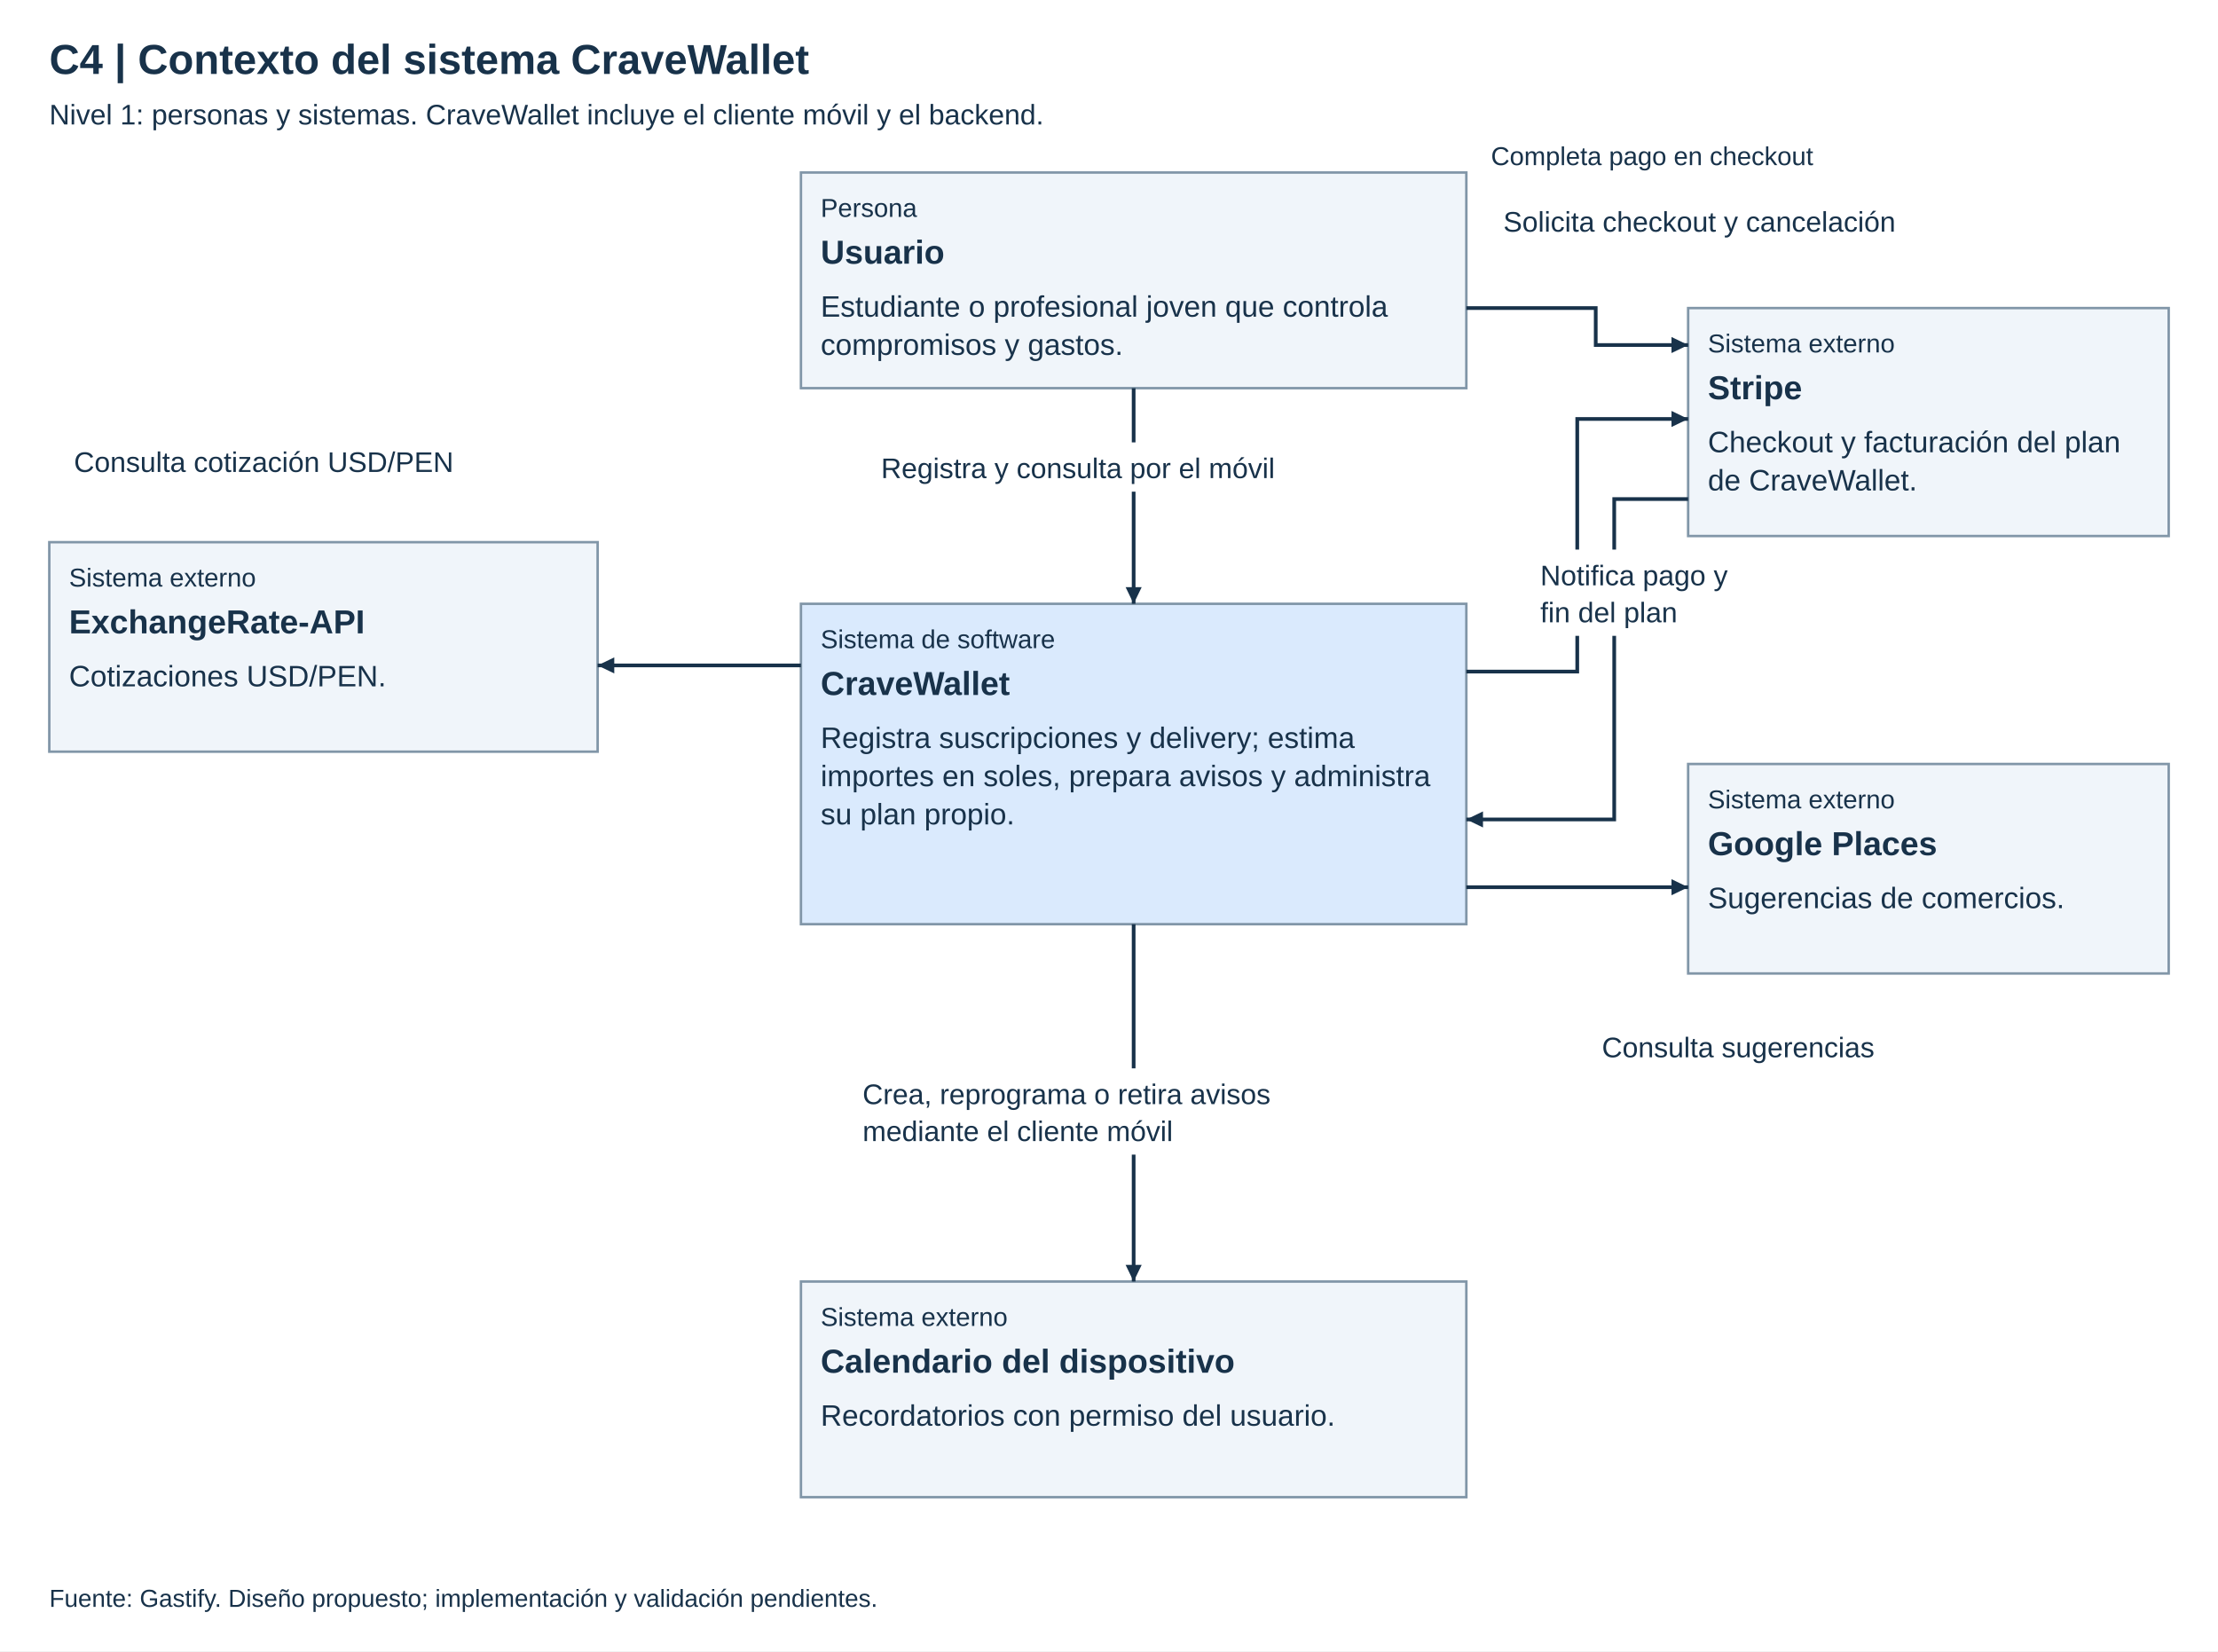
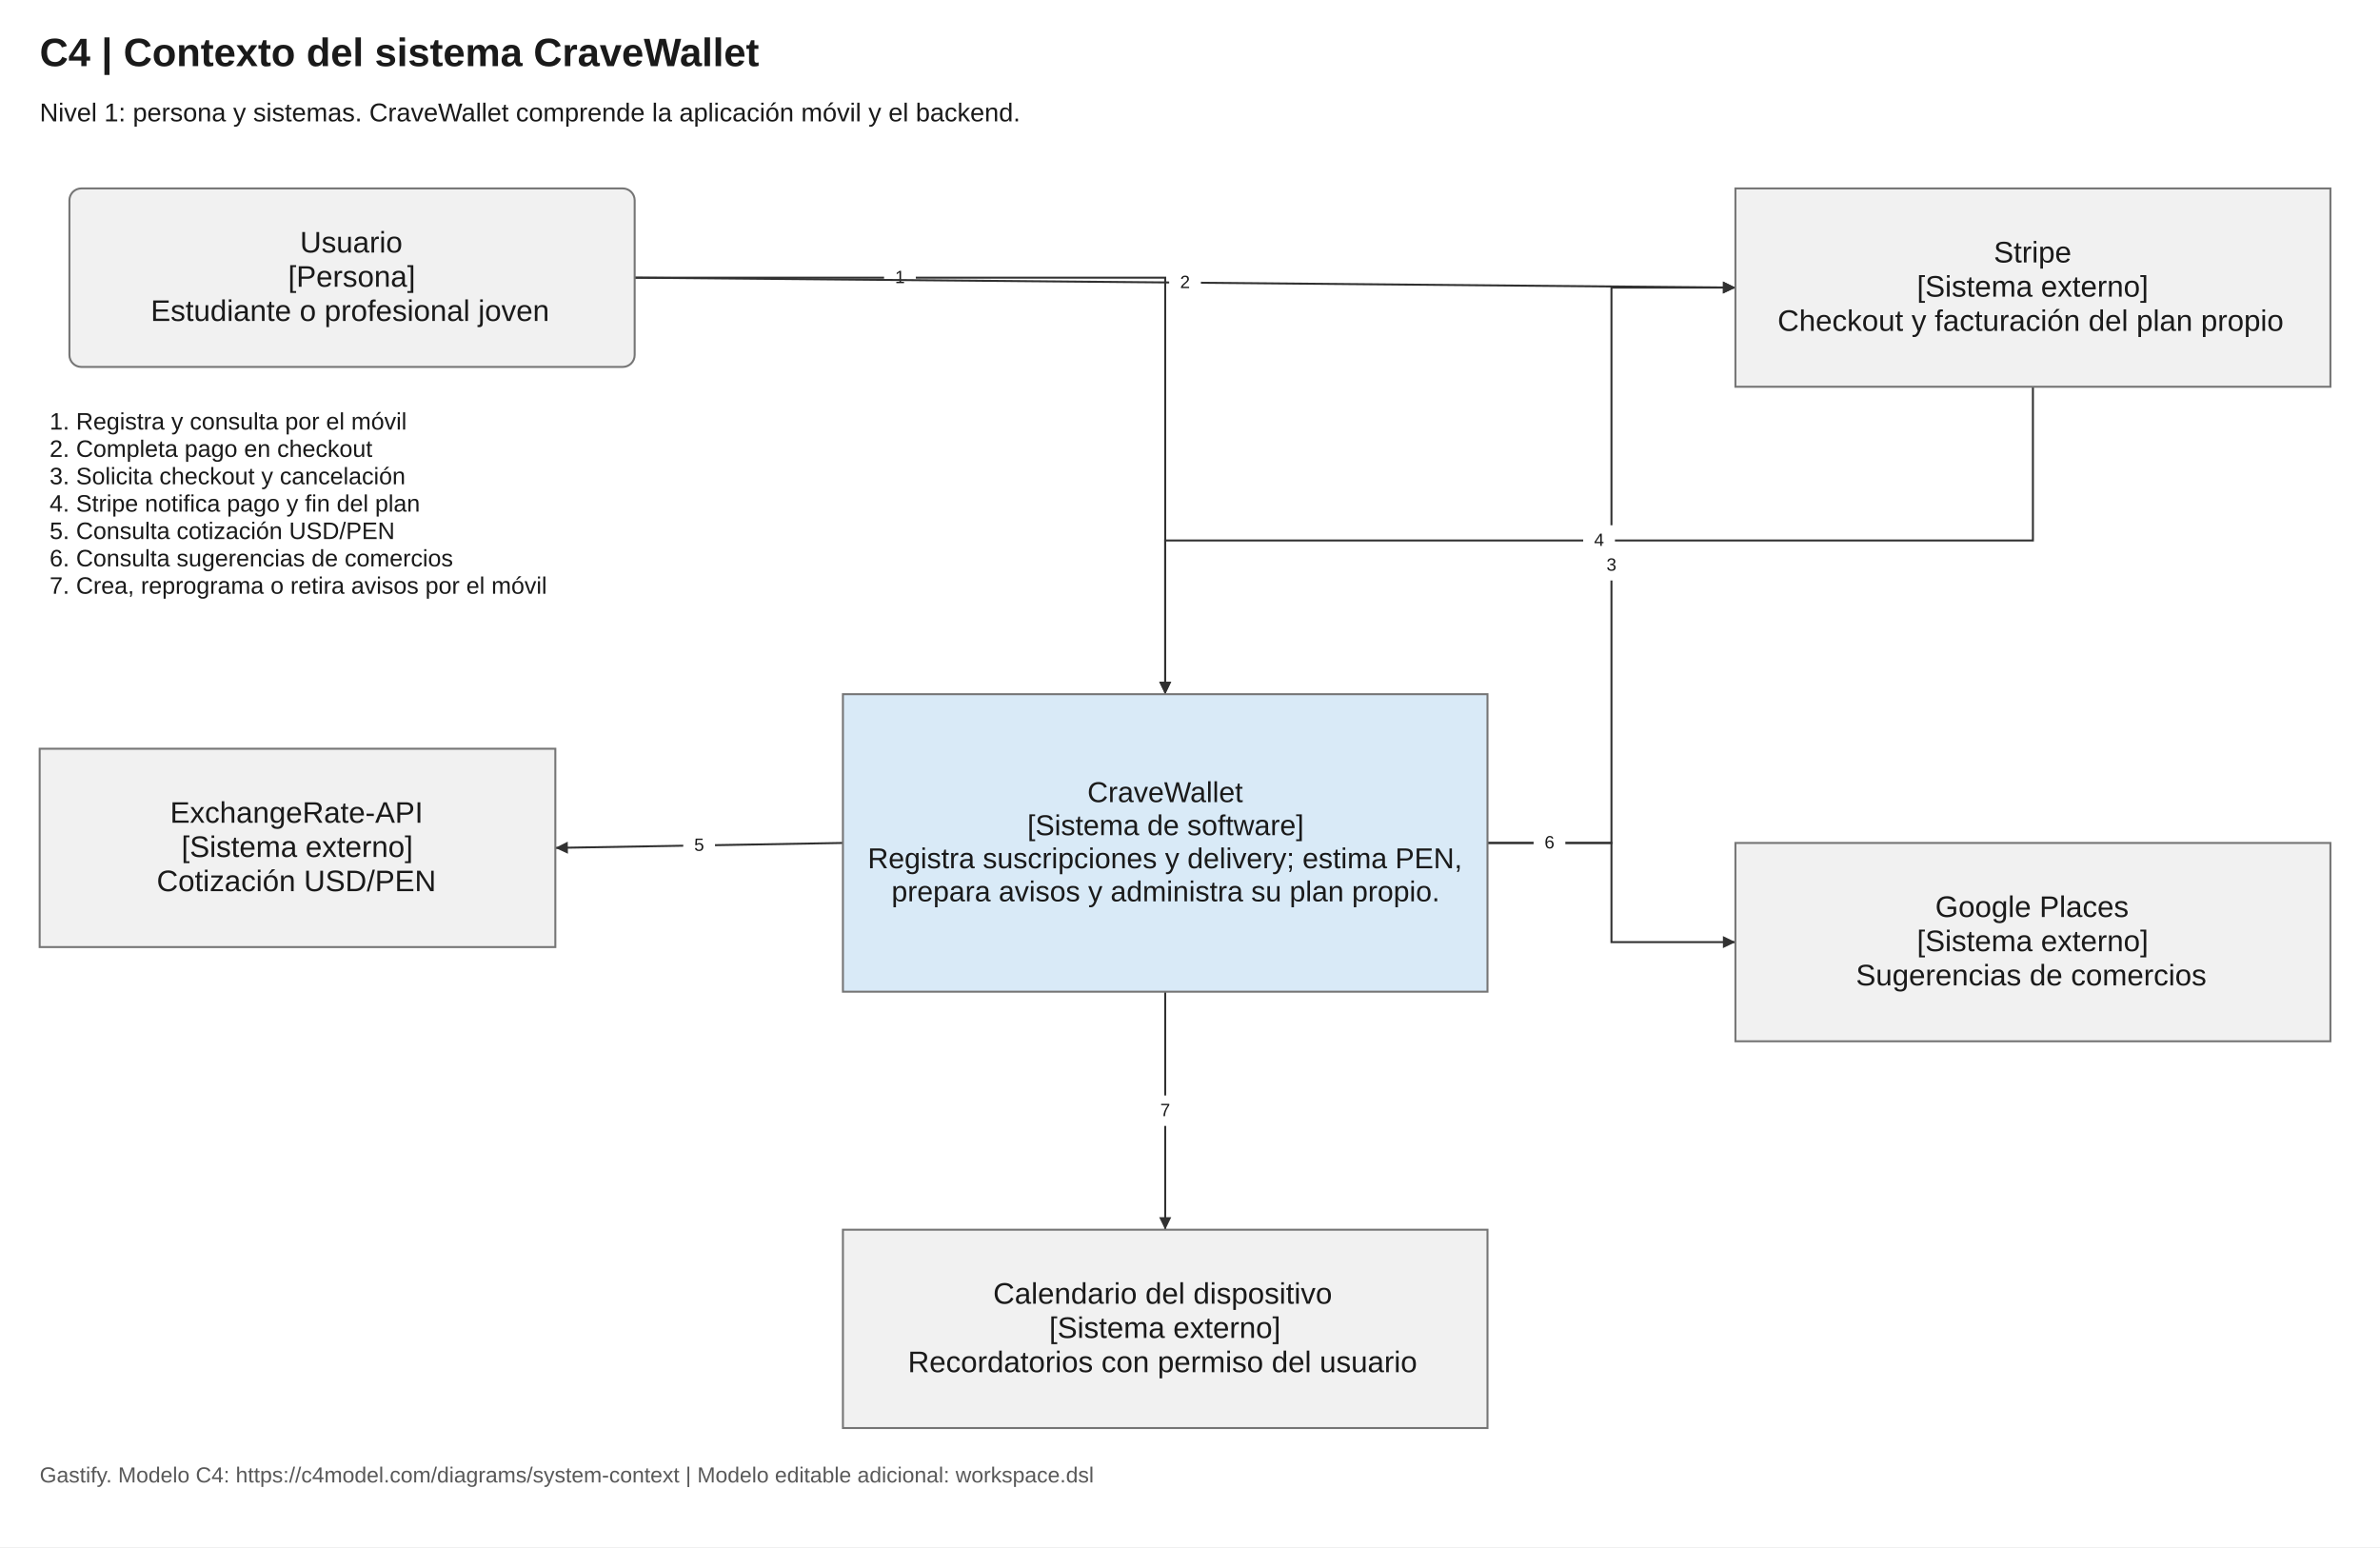
- <svg xmlns="http://www.w3.org/2000/svg" width="1800" height="1340" viewBox="0 0 1800 1340">
-   <rect width="100%" height="100%" fill="white" />
-   <text x="40" y="60" font-family="Arial,sans-serif" font-size="34" font-weight="bold" fill="#18324a">C4 | Contexto del sistema CraveWallet</text>
-   <text x="40" y="101" font-family="Arial,sans-serif" font-size="23" font-weight="normal" fill="#18324a">Nivel 1: personas y sistemas. CraveWallet incluye el cliente móvil y el backend.</text>
-   <rect x="650" y="140" width="540" height="175" fill="#f0f5fa" stroke="#8196a8" stroke-width="2" />
-   <text x="666" y="176" font-family="Arial,sans-serif" font-size="21" font-weight="normal" fill="#18324a">Persona</text>
-   <text x="666" y="214" font-family="Arial,sans-serif" font-size="27" font-weight="bold" fill="#18324a">Usuario</text>
-   <text x="666" y="257" font-family="Arial,sans-serif" font-size="24" font-weight="normal" fill="#18324a">Estudiante o profesional joven que controla</text>
-   <text x="666" y="288" font-family="Arial,sans-serif" font-size="24" font-weight="normal" fill="#18324a">compromisos y gastos.</text>
-   <rect x="650" y="490" width="540" height="260" fill="#daeafd" stroke="#8196a8" stroke-width="2" />
-   <text x="666" y="526" font-family="Arial,sans-serif" font-size="21" font-weight="normal" fill="#18324a">Sistema de software</text>
-   <text x="666" y="564" font-family="Arial,sans-serif" font-size="27" font-weight="bold" fill="#18324a">CraveWallet</text>
-   <text x="666" y="607" font-family="Arial,sans-serif" font-size="24" font-weight="normal" fill="#18324a">Registra suscripciones y delivery; estima</text>
-   <text x="666" y="638" font-family="Arial,sans-serif" font-size="24" font-weight="normal" fill="#18324a">importes en soles, prepara avisos y administra</text>
-   <text x="666" y="669" font-family="Arial,sans-serif" font-size="24" font-weight="normal" fill="#18324a">su plan propio.</text>
-   <rect x="40" y="440" width="445" height="170" fill="#f0f5fa" stroke="#8196a8" stroke-width="2" />
-   <text x="56" y="476" font-family="Arial,sans-serif" font-size="21" font-weight="normal" fill="#18324a">Sistema externo</text>
-   <text x="56" y="514" font-family="Arial,sans-serif" font-size="27" font-weight="bold" fill="#18324a">ExchangeRate-API</text>
-   <text x="56" y="557" font-family="Arial,sans-serif" font-size="24" font-weight="normal" fill="#18324a">Cotizaciones USD/PEN.</text>
-   <rect x="1370" y="250" width="390" height="185" fill="#f0f5fa" stroke="#8196a8" stroke-width="2" />
-   <text x="1386" y="286" font-family="Arial,sans-serif" font-size="21" font-weight="normal" fill="#18324a">Sistema externo</text>
-   <text x="1386" y="324" font-family="Arial,sans-serif" font-size="27" font-weight="bold" fill="#18324a">Stripe</text>
-   <text x="1386" y="367" font-family="Arial,sans-serif" font-size="24" font-weight="normal" fill="#18324a">Checkout y facturación del plan</text>
-   <text x="1386" y="398" font-family="Arial,sans-serif" font-size="24" font-weight="normal" fill="#18324a">de CraveWallet.</text>
-   <rect x="1370" y="620" width="390" height="170" fill="#f0f5fa" stroke="#8196a8" stroke-width="2" />
-   <text x="1386" y="656" font-family="Arial,sans-serif" font-size="21" font-weight="normal" fill="#18324a">Sistema externo</text>
-   <text x="1386" y="694" font-family="Arial,sans-serif" font-size="27" font-weight="bold" fill="#18324a">Google Places</text>
-   <text x="1386" y="737" font-family="Arial,sans-serif" font-size="24" font-weight="normal" fill="#18324a">Sugerencias de comercios.</text>
-   <rect x="650" y="1040" width="540" height="175" fill="#f0f5fa" stroke="#8196a8" stroke-width="2" />
-   <text x="666" y="1076" font-family="Arial,sans-serif" font-size="21" font-weight="normal" fill="#18324a">Sistema externo</text>
-   <text x="666" y="1114" font-family="Arial,sans-serif" font-size="27" font-weight="bold" fill="#18324a">Calendario del dispositivo</text>
-   <text x="666" y="1157" font-family="Arial,sans-serif" font-size="24" font-weight="normal" fill="#18324a">Recordatorios con permiso del usuario.</text>
-   <polyline points="920,315 920,490" fill="none" stroke="#18324a" stroke-width="3" />
-   <polygon points="920,490 913.476,476.493 926.524,476.493" fill="#18324a" />
-   <rect x="709" y="360" width="462" height="38" fill="white" stroke="white" stroke-width="2" />
-   <text x="715" y="388" font-family="Arial,sans-serif" font-size="23" font-weight="normal" fill="#18324a">Registra y consulta por el móvil</text>
-   <polyline points="1190,250 1295,250 1295,280 1370,280" fill="none" stroke="#18324a" stroke-width="3" />
-   <polygon points="1370,280 1356.493,286.524 1356.493,273.476" fill="#18324a" />
-   <rect x="1204" y="108" width="547" height="36" fill="white" stroke="white" stroke-width="2" />
-   <text x="1210" y="134" font-family="Arial,sans-serif" font-size="21" font-weight="normal" fill="#18324a">Completa pago en checkout</text>
-   <polyline points="650,540 485,540" fill="none" stroke="#18324a" stroke-width="3" />
-   <polygon points="485,540 498.507,533.476 498.507,546.524" fill="#18324a" />
-   <rect x="54" y="355" width="477" height="38" fill="white" stroke="white" stroke-width="2" />
-   <text x="60" y="383" font-family="Arial,sans-serif" font-size="23" font-weight="normal" fill="#18324a">Consulta cotización USD/PEN</text>
-   <polyline points="1190,545 1280,545 1280,340 1370,340" fill="none" stroke="#18324a" stroke-width="3" />
-   <polygon points="1370,340 1356.493,346.524 1356.493,333.476" fill="#18324a" />
-   <rect x="1214" y="160" width="532" height="38" fill="white" stroke="white" stroke-width="2" />
-   <text x="1220" y="188" font-family="Arial,sans-serif" font-size="23" font-weight="normal" fill="#18324a">Solicita checkout y cancelación</text>
-   <polyline points="1370,405 1310,405 1310,665 1190,665" fill="none" stroke="#18324a" stroke-width="3" />
-   <polygon points="1190,665 1203.507,658.476 1203.507,671.524" fill="#18324a" />
-   <rect x="1244" y="447" width="467" height="68" fill="white" stroke="white" stroke-width="2" />
-   <text x="1250" y="475" font-family="Arial,sans-serif" font-size="23" font-weight="normal" fill="#18324a">Notifica pago y</text>
-   <text x="1250" y="505" font-family="Arial,sans-serif" font-size="23" font-weight="normal" fill="#18324a">fin del plan</text>
-   <polyline points="1190,720 1370,720" fill="none" stroke="#18324a" stroke-width="3" />
-   <polygon points="1370,720 1356.493,726.524 1356.493,713.476" fill="#18324a" />
-   <rect x="1294" y="830" width="472" height="38" fill="white" stroke="white" stroke-width="2" />
-   <text x="1300" y="858" font-family="Arial,sans-serif" font-size="23" font-weight="normal" fill="#18324a">Consulta sugerencias</text>
-   <polyline points="920,750 920,1040" fill="none" stroke="#18324a" stroke-width="3" />
-   <polygon points="920,1040 913.476,1026.493 926.524,1026.493" fill="#18324a" />
-   <rect x="694" y="868" width="572" height="68" fill="white" stroke="white" stroke-width="2" />
-   <text x="700" y="896" font-family="Arial,sans-serif" font-size="23" font-weight="normal" fill="#18324a">Crea, reprograma o retira avisos</text>
-   <text x="700" y="926" font-family="Arial,sans-serif" font-size="23" font-weight="normal" fill="#18324a">mediante el cliente móvil</text>
-   <text x="40" y="1304" font-family="Arial,sans-serif" font-size="20" font-weight="normal" fill="#18324a">Fuente: Gastify. Diseño propuesto; implementación y validación pendientes.</text>
+ <svg xmlns="http://www.w3.org/2000/svg" width="2400" height="1560" viewBox="0 0 2400 1560">
+   <rect width="2400" height="1560" fill="#ffffff" />
+   <polyline points="640.0,280.0 1175.0,280.0 1175.0,700.0" fill="none" stroke="#313131" stroke-width="2" data-miro-id="3458764686427232629" />
+   <polygon points="1175.0,700.0 1168.91,687.394 1181.09,687.394" fill="#313131" />
+   <rect x="891.5" y="264.65" width="32" height="30.7" fill="#ffffff" />
+   <text x="902.5" y="285.49" fill="#1a1a1a" font-family="Arial,sans-serif" font-size="18" font-weight="normal">1</text>
+   <polyline points="850.0,850.0 560.0,855.0" fill="none" stroke="#313131" stroke-width="2" data-miro-id="3458764686427232630" />
+   <polygon points="560.0,855.0 572.499,848.694 572.709,860.871" fill="#313131" />
+   <rect x="689.0" y="837.15" width="32" height="30.7" fill="#ffffff" />
+   <text x="700.0" y="857.99" fill="#1a1a1a" font-family="Arial,sans-serif" font-size="18" font-weight="normal">5</text>
+   <polyline points="640.0,280.0 1750.0,290.0" fill="none" stroke="#313131" stroke-width="2" data-miro-id="3458764686427232631" />
+   <polygon points="1750.0,290.0 1737.339,295.976 1737.449,283.797" fill="#313131" />
+   <rect x="1179.0" y="269.65" width="32" height="30.7" fill="#ffffff" />
+   <text x="1190.0" y="290.49" fill="#1a1a1a" font-family="Arial,sans-serif" font-size="18" font-weight="normal">2</text>
+   <polyline points="1500.0,850.0 1625.0,850.0 1625.0,290.0 1750.0,290.0" fill="none" stroke="#313131" stroke-width="2" data-miro-id="3458764686427232632" />
+   <polygon points="1750.0,290.0 1737.394,296.09 1737.394,283.91" fill="#313131" />
+   <rect x="1609.0" y="554.65" width="32" height="30.7" fill="#ffffff" />
+   <text x="1620.0" y="575.49" fill="#1a1a1a" font-family="Arial,sans-serif" font-size="18" font-weight="normal">3</text>
+   <polyline points="2050.0,390.0 2050.0,545.0 1175.0,545.0 1175.0,700.0" fill="none" stroke="#313131" stroke-width="2" data-miro-id="3458764686427232633" />
+   <polygon points="1175.0,700.0 1168.91,687.394 1181.09,687.394" fill="#313131" />
+   <rect x="1596.5" y="529.65" width="32" height="30.7" fill="#ffffff" />
+   <text x="1607.5" y="550.49" fill="#1a1a1a" font-family="Arial,sans-serif" font-size="18" font-weight="normal">4</text>
+   <polyline points="1500.0,850.0 1625.0,850.0 1625.0,950.0 1750.0,950.0" fill="none" stroke="#313131" stroke-width="2" data-miro-id="3458764686427232634" />
+   <polygon points="1750.0,950.0 1737.394,956.09 1737.394,943.91" fill="#313131" />
+   <rect x="1546.5" y="834.65" width="32" height="30.7" fill="#ffffff" />
+   <text x="1557.5" y="855.49" fill="#1a1a1a" font-family="Arial,sans-serif" font-size="18" font-weight="normal">6</text>
+   <polyline points="1175.0,1000.0 1175.0,1240.0" fill="none" stroke="#313131" stroke-width="2" data-miro-id="3458764686427232635" />
+   <polygon points="1175.0,1240.0 1168.91,1227.394 1181.09,1227.394" fill="#313131" />
+   <rect x="1159.0" y="1104.65" width="32" height="30.7" fill="#ffffff" />
+   <text x="1170.0" y="1125.49" fill="#1a1a1a" font-family="Arial,sans-serif" font-size="18" font-weight="normal">7</text>
+   <text x="40.0" y="66.7" fill="#1a1a1a" font-family="Arial,sans-serif" font-size="40.0" font-weight="bold" data-miro-id="3458764686427232556">C4 | Contexto del sistema CraveWallet</text>
+   <text x="40.0" y="122.38" fill="#1a1a1a" font-family="Arial,sans-serif" font-size="26.0" font-weight="normal" data-miro-id="3458764686427232557">Nivel 1: persona y sistemas. CraveWallet comprende la aplicación móvil y el backend.</text>
+   <text x="40.0" y="1494.86" fill="#595959" font-family="Arial,sans-serif" font-size="22.0" font-weight="normal" data-miro-id="3458764686427232558">Gastify. Modelo C4: https://c4model.com/diagrams/system-context | Modelo editable adicional: workspace.dsl</text>
+   <rect x="70.0" y="190.0" width="570.0" height="180.0" fill="#f1f1f1" stroke="#757575" stroke-width="2" data-miro-id="3458764686427232559" rx="12" />
+   <text x="302.5" y="254.65" fill="#1a1a1a" font-family="Arial,sans-serif" font-size="30.0" font-weight="normal" data-miro-id="3458764686427232559">Usuario</text>
+   <text x="290.5" y="289.15" fill="#1a1a1a" font-family="Arial,sans-serif" font-size="30.0" font-weight="normal" data-miro-id="3458764686427232559">[Persona]</text>
+   <text x="152.0" y="323.65" fill="#1a1a1a" font-family="Arial,sans-serif" font-size="30.0" font-weight="normal" data-miro-id="3458764686427232559">Estudiante o profesional joven</text>
+   <rect x="850.0" y="700.0" width="650.0" height="300.0" fill="#d9eaf7" stroke="#757575" stroke-width="2" data-miro-id="3458764686427232560" />
+   <text x="1096.508" y="808.82" fill="#1a1a1a" font-family="Arial,sans-serif" font-size="29.0" font-weight="normal" data-miro-id="3458764686427232560">CraveWallet</text>
+   <text x="1036.0" y="842.17" fill="#1a1a1a" font-family="Arial,sans-serif" font-size="29.0" font-weight="normal" data-miro-id="3458764686427232560">[Sistema de software]</text>
+   <text x="875.0" y="875.52" fill="#1a1a1a" font-family="Arial,sans-serif" font-size="29.0" font-weight="normal" data-miro-id="3458764686427232560">Registra suscripciones y delivery; estima PEN,</text>
+   <text x="899.0" y="908.87" fill="#1a1a1a" font-family="Arial,sans-serif" font-size="29.0" font-weight="normal" data-miro-id="3458764686427232560">prepara avisos y administra su plan propio.</text>
+   <rect x="40.0" y="755.0" width="520.0" height="200.0" fill="#f1f1f1" stroke="#757575" stroke-width="2" data-miro-id="3458764686427232561" />
+   <text x="171.5" y="829.65" fill="#1a1a1a" font-family="Arial,sans-serif" font-size="30.0" font-weight="normal" data-miro-id="3458764686427232561">ExchangeRate-API</text>
+   <text x="183.0" y="864.15" fill="#1a1a1a" font-family="Arial,sans-serif" font-size="30.0" font-weight="normal" data-miro-id="3458764686427232561">[Sistema externo]</text>
+   <text x="158.0" y="898.65" fill="#1a1a1a" font-family="Arial,sans-serif" font-size="30.0" font-weight="normal" data-miro-id="3458764686427232561">Cotización USD/PEN</text>
+   <rect x="1750.0" y="190.0" width="600.0" height="200.0" fill="#f1f1f1" stroke="#757575" stroke-width="2" data-miro-id="3458764686427232562" />
+   <text x="2010.5" y="264.65" fill="#1a1a1a" font-family="Arial,sans-serif" font-size="30.0" font-weight="normal" data-miro-id="3458764686427232562">Stripe</text>
+   <text x="1933.0" y="299.15" fill="#1a1a1a" font-family="Arial,sans-serif" font-size="30.0" font-weight="normal" data-miro-id="3458764686427232562">[Sistema externo]</text>
+   <text x="1792.5" y="333.65" fill="#1a1a1a" font-family="Arial,sans-serif" font-size="30.0" font-weight="normal" data-miro-id="3458764686427232562">Checkout y facturación del plan propio</text>
+   <rect x="1750.0" y="850.0" width="600.0" height="200.0" fill="#f1f1f1" stroke="#757575" stroke-width="2" data-miro-id="3458764686427232563" />
+   <text x="1951.5" y="924.65" fill="#1a1a1a" font-family="Arial,sans-serif" font-size="30.0" font-weight="normal" data-miro-id="3458764686427232563">Google Places</text>
+   <text x="1933.0" y="959.15" fill="#1a1a1a" font-family="Arial,sans-serif" font-size="30.0" font-weight="normal" data-miro-id="3458764686427232563">[Sistema externo]</text>
+   <text x="1871.5" y="993.65" fill="#1a1a1a" font-family="Arial,sans-serif" font-size="30.0" font-weight="normal" data-miro-id="3458764686427232563">Sugerencias de comercios</text>
+   <rect x="850.0" y="1240.0" width="650.0" height="200.0" fill="#f1f1f1" stroke="#757575" stroke-width="2" data-miro-id="3458764686427232566" />
+   <text x="1001.5" y="1314.65" fill="#1a1a1a" font-family="Arial,sans-serif" font-size="30.0" font-weight="normal" data-miro-id="3458764686427232566">Calendario del dispositivo</text>
+   <text x="1058.0" y="1349.15" fill="#1a1a1a" font-family="Arial,sans-serif" font-size="30.0" font-weight="normal" data-miro-id="3458764686427232566">[Sistema externo]</text>
+   <text x="915.5" y="1383.65" fill="#1a1a1a" font-family="Arial,sans-serif" font-size="30.0" font-weight="normal" data-miro-id="3458764686427232566">Recordatorios con permiso del usuario</text>
+   <text x="50.0" y="433.12" fill="#1a1a1a" font-family="Arial,sans-serif" font-size="24.0" font-weight="normal" data-miro-id="3458764686427806743">1. Registra y consulta por el móvil</text>
+   <text x="50.0" y="460.72" fill="#1a1a1a" font-family="Arial,sans-serif" font-size="24.0" font-weight="normal" data-miro-id="3458764686427806743">2. Completa pago en checkout</text>
+   <text x="50.0" y="488.32" fill="#1a1a1a" font-family="Arial,sans-serif" font-size="24.0" font-weight="normal" data-miro-id="3458764686427806743">3. Solicita checkout y cancelación</text>
+   <text x="50.0" y="515.92" fill="#1a1a1a" font-family="Arial,sans-serif" font-size="24.0" font-weight="normal" data-miro-id="3458764686427806743">4. Stripe notifica pago y fin del plan</text>
+   <text x="50.0" y="543.52" fill="#1a1a1a" font-family="Arial,sans-serif" font-size="24.0" font-weight="normal" data-miro-id="3458764686427806743">5. Consulta cotización USD/PEN</text>
+   <text x="50.0" y="571.12" fill="#1a1a1a" font-family="Arial,sans-serif" font-size="24.0" font-weight="normal" data-miro-id="3458764686427806743">6. Consulta sugerencias de comercios</text>
+   <text x="50.0" y="598.72" fill="#1a1a1a" font-family="Arial,sans-serif" font-size="24.0" font-weight="normal" data-miro-id="3458764686427806743">7. Crea, reprograma o retira avisos por el móvil</text>
</svg>
